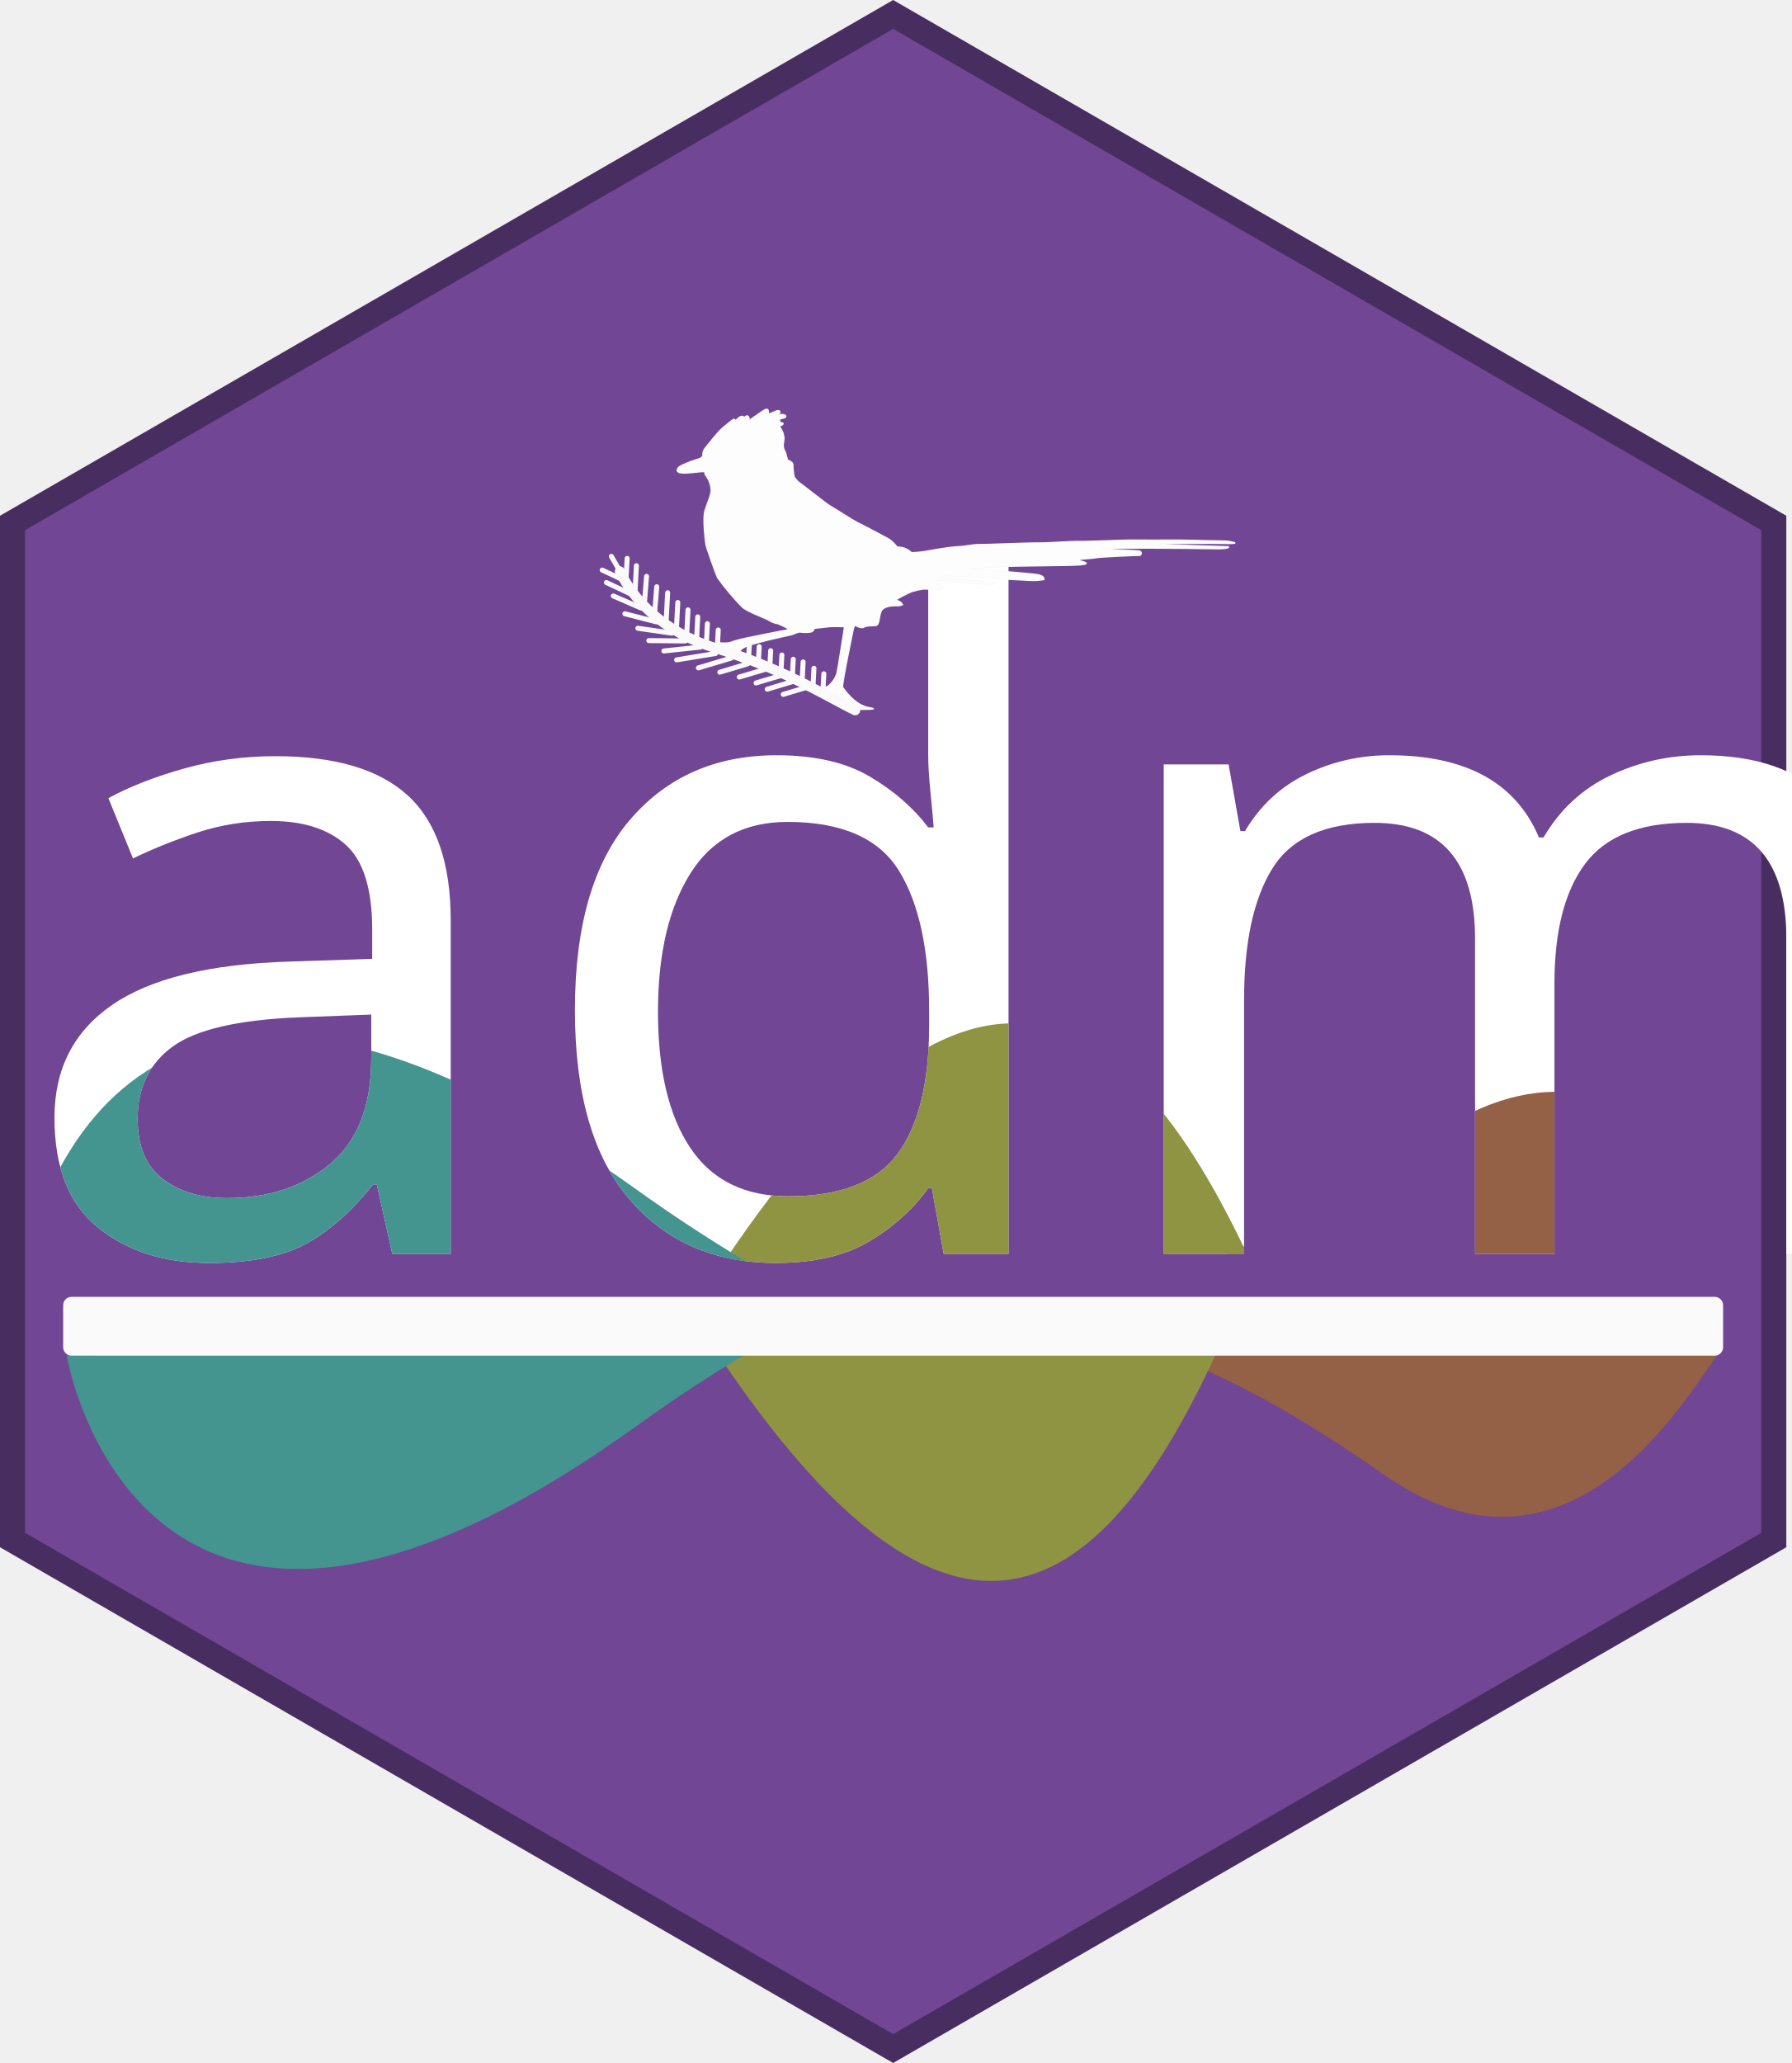
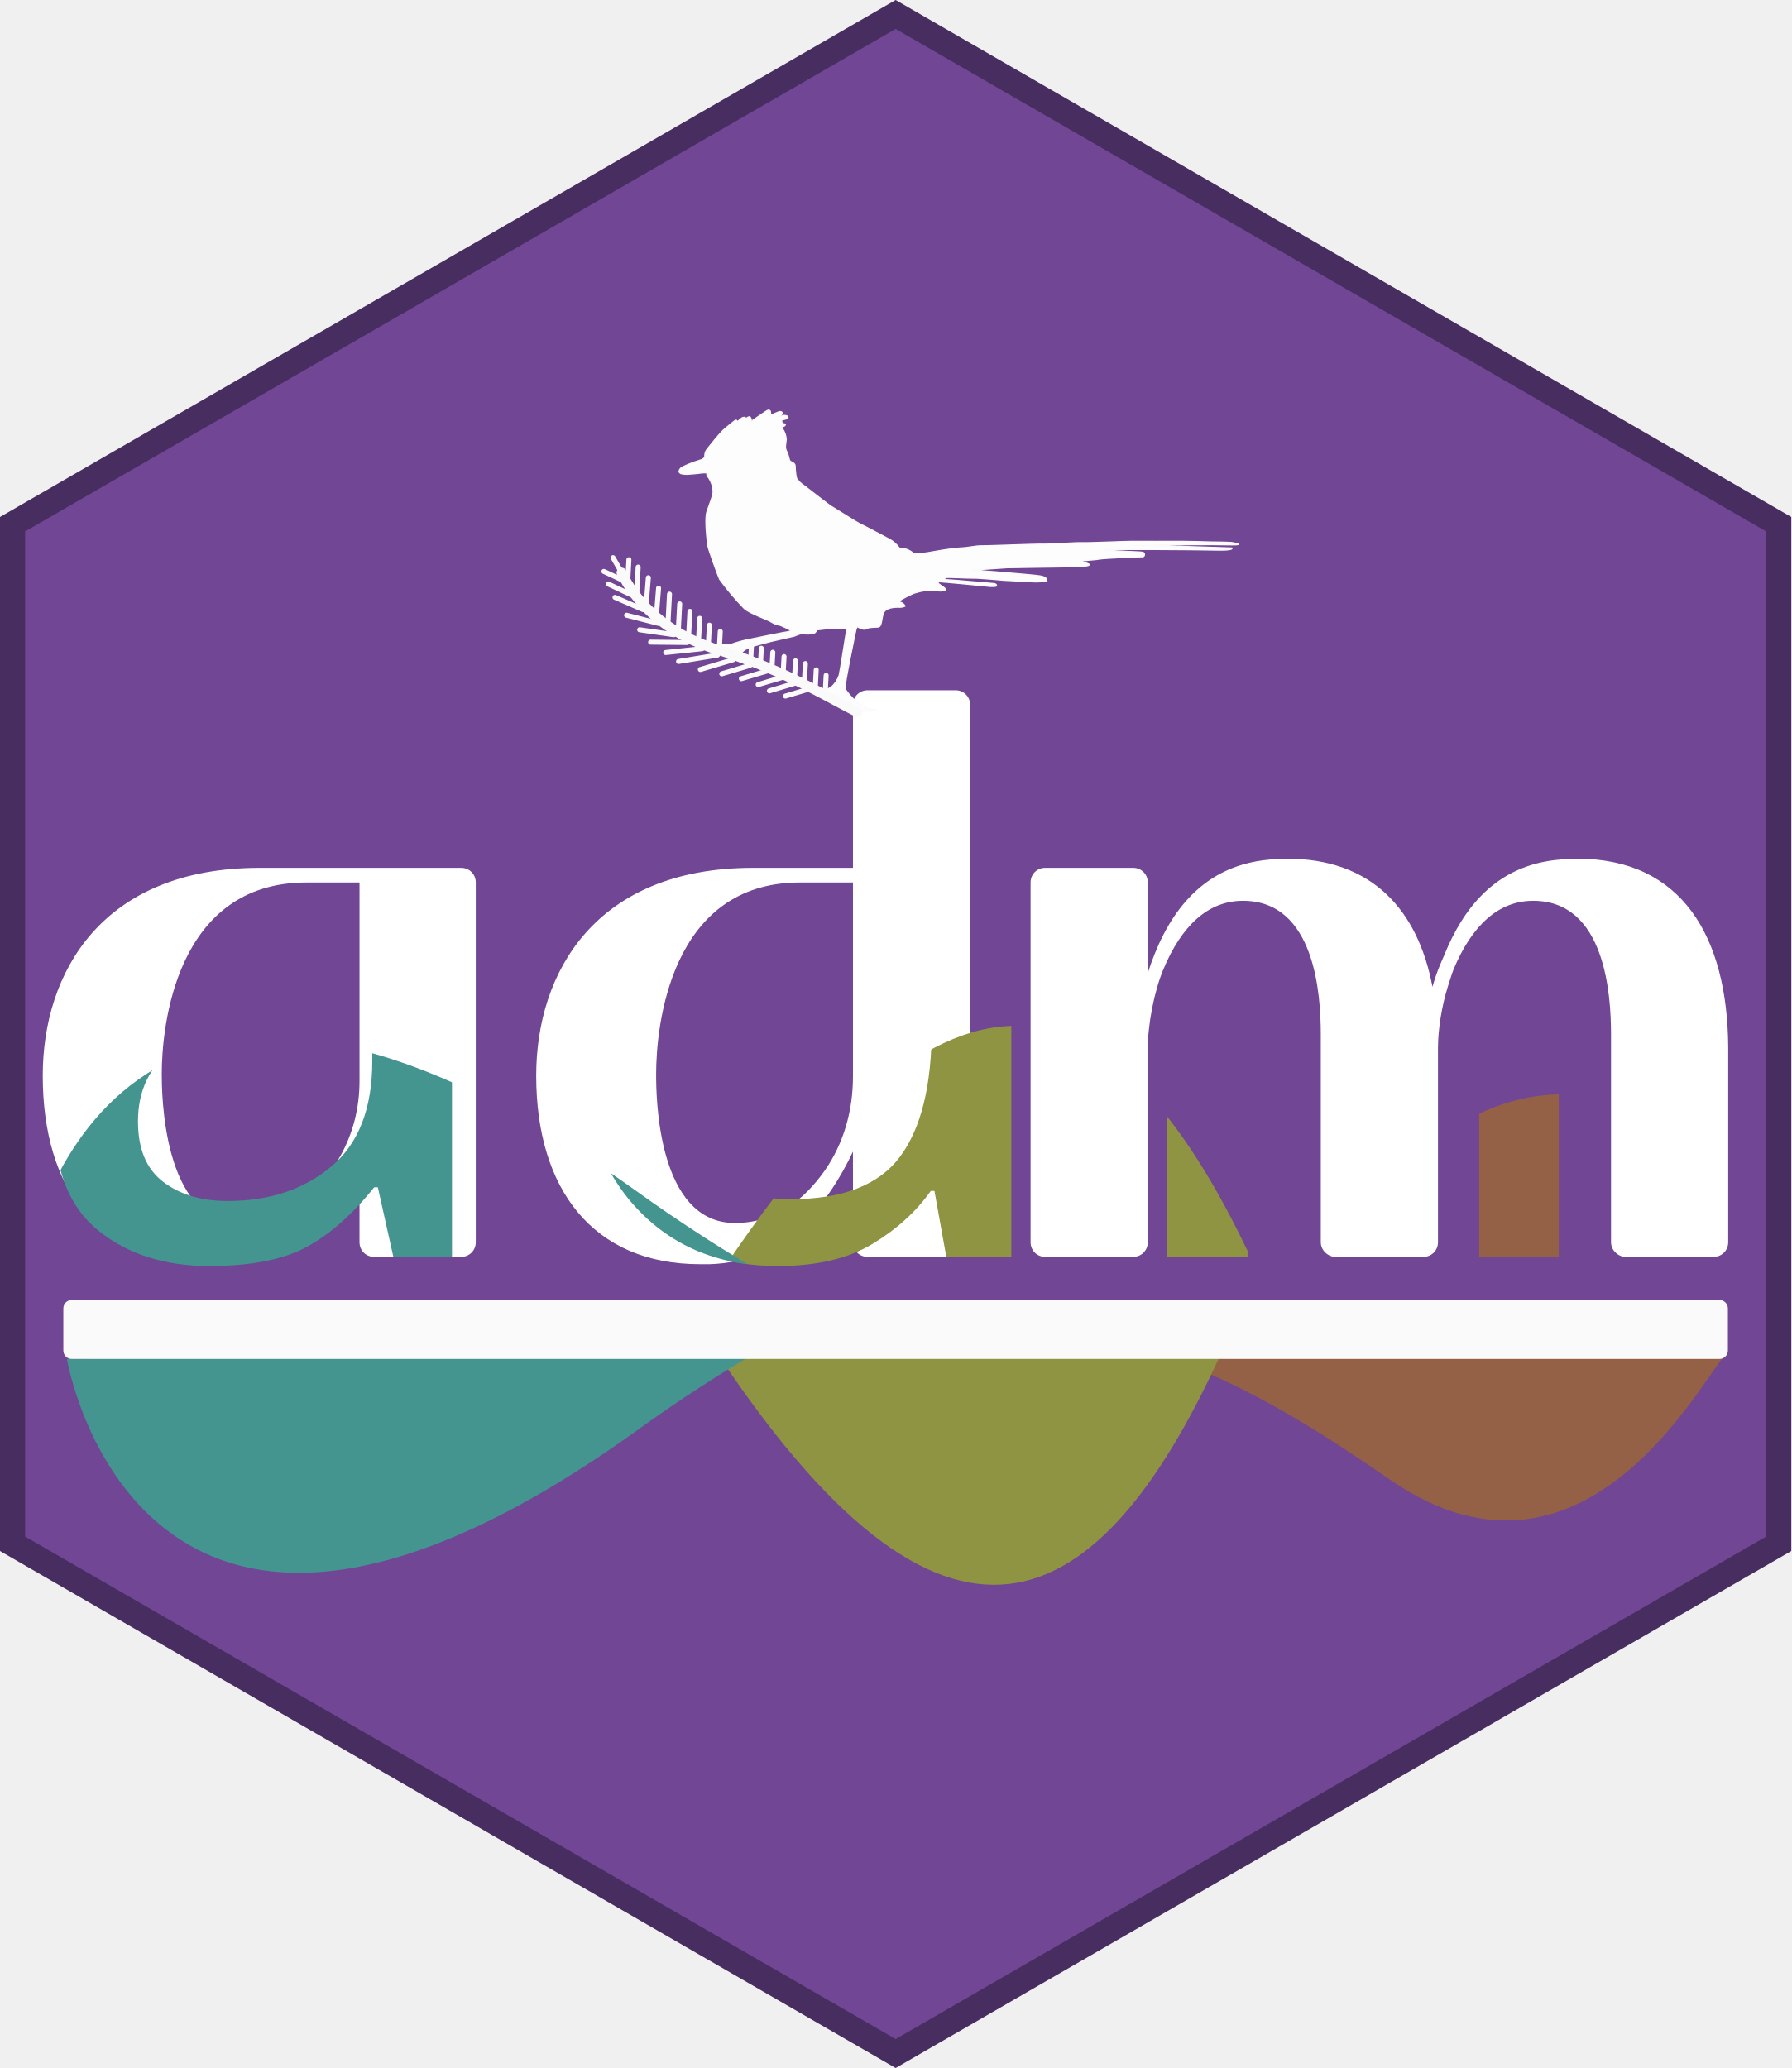
- <svg xmlns="http://www.w3.org/2000/svg" viewBox="0 0 358.27 412.43">
-   <defs>
-     <style>.cls-1,.cls-3{font-size:182.55px;}.cls-1,.cls-3,.cls-4{fill:#fff;font-family:Giahfita;}.cls-2{font-size:12px;}.cls-3{font-weight:400;font-style:normal;}.cls-4{font-size:171.56px;}.cls-5{fill:#714695;stroke:#482e60;stroke-width:5px;}.cls-11,.cls-12,.cls-13,.cls-5{stroke-miterlimit:10;}.cls-6{mask:url(#mask);}.cls-7{fill:#946146;}.cls-8{mask:url(#mask-2);}.cls-9{fill:#8e9442;}.cls-10{fill:#449490;}.cls-11,.cls-13{fill:none;stroke-linecap:round;}.cls-11,.cls-12,.cls-13{stroke:#fafafa;}.cls-12{fill:#fdfdfd;stroke-width:0.25px;}.cls-13{stroke-width:2px;}.cls-14{mask:url(#mask-4);}.cls-15{mask:url(#mask-5);}.cls-16{mask:url(#mask-6);}.cls-17{fill:#fafafa;}.cls-18{filter:url(#luminosity-noclip-3);}.cls-19{filter:url(#luminosity-noclip-2);}.cls-20{filter:url(#luminosity-noclip);}</style>
+ <svg xmlns="http://www.w3.org/2000/svg" width="80.678mm" height="93.156mm" viewBox="0 0 80.678 93.156" version="1.1" id="svg1" xml:space="preserve">
+   <defs id="defs1">
+     <style id="style1">.cls-1,.cls-3{font-size:182.55px;}.cls-1,.cls-3,.cls-4{fill:#fff;font-family:Giahfita;}.cls-2{font-size:12px;}.cls-3{font-weight:400;font-style:normal;}.cls-4{font-size:171.56px;}.cls-5{fill:#714695;stroke:#482e60;stroke-width:5px;}.cls-11,.cls-12,.cls-13,.cls-5{stroke-miterlimit:10;}.cls-6{mask:url(#mask);}.cls-7{fill:#946146;}.cls-8{mask:url(#mask-2);}.cls-9{fill:#8e9442;}.cls-10{fill:#449490;}.cls-11,.cls-13{fill:none;stroke-linecap:round;}.cls-11,.cls-12,.cls-13{stroke:#fafafa;}.cls-12{fill:#fdfdfd;stroke-width:0.25px;}.cls-13{stroke-width:2px;}.cls-14{mask:url(#mask-4);}.cls-15{mask:url(#mask-5);}.cls-16{mask:url(#mask-6);}.cls-17{fill:#fafafa;}.cls-18{filter:url(#luminosity-noclip-3);}.cls-19{filter:url(#luminosity-noclip-2);}.cls-20{filter:url(#luminosity-noclip);}</style>
    <mask id="mask" x="2.5" y="102.8" width="355.77" height="193.5" maskUnits="userSpaceOnUse">
-       <text class="cls-1" transform="translate(2.5 250.66)">adm</text>
+       <text class="cls-1" transform="translate(2.5,250.66)" id="text1">adm</text>
    </mask>
    <mask id="mask-2" x="2.5" y="102.8" width="348.11" height="193.5" maskUnits="userSpaceOnUse">
-       <text class="cls-1" transform="translate(2.5 250.66)">adm</text>
+       <text class="cls-1" transform="translate(2.5,250.66)" id="text2">adm</text>
    </mask>
    <filter id="luminosity-noclip" x="10.2" y="229.86" width="334.35" height="181.85" filterUnits="userSpaceOnUse" color-interpolation-filters="sRGB">
-       <feFlood flood-color="#fff" result="bg" />
-       <feBlend in="SourceGraphic" in2="bg" />
+       <feFlood flood-color="#fff" result="bg" id="feFlood2" />
+       <feBlend in="SourceGraphic" in2="bg" id="feBlend2" mode="normal" />
    </filter>
    <mask id="mask-4" x="10.2" y="229.86" width="334.35" height="181.85" maskUnits="userSpaceOnUse">
-       <g class="cls-20">
-         <text class="cls-4" transform="matrix(1, 0, 0, -1, 10.2, 272.75)">adm</text>
+       <g class="cls-20" id="g3">
+         <text class="cls-4" transform="matrix(1,0,0,-1,10.2,272.75)" id="text3">adm</text>
      </g>
    </mask>
    <filter id="luminosity-noclip-2" x="10.2" y="229.86" width="327.15" height="181.85" filterUnits="userSpaceOnUse" color-interpolation-filters="sRGB">
-       <feFlood flood-color="#fff" result="bg" />
-       <feBlend in="SourceGraphic" in2="bg" />
+       <feFlood flood-color="#fff" result="bg" id="feFlood3" />
+       <feBlend in="SourceGraphic" in2="bg" id="feBlend3" mode="normal" />
    </filter>
    <mask id="mask-5" x="10.2" y="229.86" width="327.15" height="181.85" maskUnits="userSpaceOnUse">
-       <g class="cls-19">
-         <text class="cls-4" transform="matrix(1, 0, 0, -1, 10.2, 272.75)">adm</text>
+       <g class="cls-19" id="g4">
+         <text class="cls-4" transform="matrix(1,0,0,-1,10.2,272.75)" id="text4">adm</text>
      </g>
    </mask>
    <filter id="luminosity-noclip-3" x="10.92" y="229.86" width="325.51" height="181.85" filterUnits="userSpaceOnUse" color-interpolation-filters="sRGB">
-       <feFlood flood-color="#fff" result="bg" />
-       <feBlend in="SourceGraphic" in2="bg" />
+       <feFlood flood-color="#fff" result="bg" id="feFlood4" />
+       <feBlend in="SourceGraphic" in2="bg" id="feBlend4" mode="normal" />
    </filter>
    <mask id="mask-6" x="10.92" y="229.86" width="325.51" height="181.85" maskUnits="userSpaceOnUse">
-       <g class="cls-18">
-         <text class="cls-4" transform="matrix(0.99, 0, 0, -1, 10.92, 272.75)">adm</text>
+       <g class="cls-18" id="g5">
+         <text class="cls-4" transform="matrix(0.99,0,0,-1,10.92,272.75)" id="text5">adm</text>
      </g>
    </mask>
  </defs>
-   <g id="Camada_2" data-name="Camada 2">
-     <g id="Camada_7" data-name="Camada 7">
-       <polygon class="cls-5" points="2.5 104.55 2.5 307.88 178.59 409.54 354.68 307.88 354.68 104.55 178.59 2.89 2.5 104.55" />
-     </g>
-     <g id="Camada_11" data-name="Camada 11">
-       <text class="cls-1" transform="translate(2.5 250.66)">adm</text>
-       <g class="cls-6">
-         <path class="cls-7" d="M239.27,253c17.3-6.25,32.15-15.6,47.29-26.06,43-29.7,68.6,26.33,71.71,26.89" />
+   <g id="layer1" transform="translate(481.8062,1280.848)">
+     <g id="Camada_2-9" data-name="Camada 2" transform="matrix(0.2258751,0,0,0.2258751,-481.8063,-1280.849)">
+       <g id="Camada_7-7" data-name="Camada 7">
+         <path id="polygon5-3" style="fill:#714695;stroke:#482e60;stroke-width:5px;stroke-miterlimit:10" class="cls-5" d="M 178.59,409.54 354.68,307.88 V 104.55 L 178.59,2.89 2.5,104.55 v 203.33 z" />
      </g>
-       <g class="cls-8">
-         <path class="cls-9" d="M140.2,259.26c50.1-78.64,83.35-65.14,110.46-5.73" />
+       <g id="Camada_11-6" data-name="Camada 11">
+         <path d="m 49.289,-77.584 c -31.399,0 -43.264,20.811 -43.264,41.439 C 6.024,-13.509 17.16,1.46 38.701,1.46 h 1.825 c 14.969,-0.365 23.914,-12.413 28.66,-22.454 V -2.921 c 0,1.643 1.278,2.921 2.921,2.921 h 17.342 c 1.643,0 2.921,-1.278 2.921,-2.921 v -71.742 c 0,-1.643 -1.278,-2.921 -2.921,-2.921 z m -3.834,70.829 c -15.699,0 -15.699,-26.47 -15.699,-29.756 0,-9.31 2.738,-38.153 28.843,-38.153 h 10.588 v 39.613 c 0,5.294 -1.278,10.405 -3.834,14.969 -4.016,6.937 -10.405,13.326 -19.898,13.326 z M 170.502,-112.998 c -1.643,0 -2.921,1.278 -2.921,2.921 v 32.494 h -19.898 c -31.399,0 -43.264,20.811 -43.264,41.439 0,22.636 11.318,37.605 32.676,37.605 h 1.825 c 15.152,-0.365 23.914,-12.413 28.66,-22.454 V -2.921 c 0,1.643 1.278,2.921 2.921,2.921 h 17.525 c 1.643,0 2.921,-1.278 2.921,-2.921 v -107.157 c 0,-1.643 -1.278,-2.921 -2.921,-2.921 z M 144.032,-6.754 c -15.517,0 -15.699,-25.374 -15.699,-29.573 v -0.183 c 0,-9.31 2.738,-38.153 28.66,-38.153 h 10.588 v 38.701 c 0,6.754 -1.825,13.326 -5.659,18.803 -4.016,5.659 -9.675,10.405 -17.89,10.405 z M 308.51,-79.227 c -12.961,1.095 -19.35,10.04 -23.001,18.985 -0.365,0.913 -1.46,3.103 -2.373,6.389 -2.921,-15.334 -12.048,-25.557 -29.025,-25.557 -1.095,0 -2.191,0 -3.468,0.183 -14.604,1.278 -20.993,12.413 -24.279,22.636 v -18.072 c 0,-1.643 -1.278,-2.921 -2.921,-2.921 h -17.525 c -1.643,0 -2.921,1.278 -2.921,2.921 V -2.921 c 0,1.643 1.278,2.921 2.921,2.921 h 17.525 c 1.643,0 2.921,-1.278 2.921,-2.921 v -38.518 c 0,-4.929 1.278,-11.501 3.103,-15.882 3.651,-8.762 8.945,-13.691 15.882,-13.691 14.421,0 15.517,18.803 15.517,26.652 V -2.921 c 0,1.643 1.46,2.921 2.921,2.921 h 17.525 c 1.643,0 2.921,-1.278 2.921,-2.921 v -38.701 c 0,-3.651 0.73,-8.397 2.008,-12.413 0.365,-1.095 0.73,-2.373 1.095,-3.286 3.651,-8.762 8.945,-13.691 15.882,-13.691 14.421,0 15.517,18.803 15.517,26.652 V -2.921 c 0,1.643 1.46,2.921 2.921,2.921 h 17.525 c 1.643,0 2.921,-1.278 2.921,-2.921 v -39.066 c -0.183,-21.723 -9.127,-37.423 -30.121,-37.423 -1.095,0 -2.191,0 -3.468,0.183 z" id="text7-1" style="font-size:182.55px;font-family:Giahfita;fill:#ffffff" class="cls-1" transform="translate(2.5,250.66)" aria-label="adm" />
+         <g class="cls-6" mask="url(#mask)" id="g6-2">
+           <path class="cls-7" d="m 239.27,253 c 17.3,-6.25 32.15,-15.6 47.29,-26.06 43,-29.7 68.6,26.33 71.71,26.89" id="path6-9" style="fill:#946146" />
+         </g>
+         <g class="cls-8" mask="url(#mask-2)" id="g7-3">
+           <path class="cls-9" d="m 140.2,259.26 c 50.1,-78.64 83.35,-65.14 110.46,-5.73" id="path7-1" style="fill:#8e9442" />
+         </g>
+         <g class="cls-8" mask="url(#mask-2)" id="g8-9">
+           <path class="cls-10" d="m 5.09,252.51 c 0,0 15.29,-91.09 121.51,-15.18 a 321.66,321.66 0 0 0 28.08,18.09" id="path8-4" style="fill:#449490" />
+         </g>
+         <path id="line8-78" style="fill:none;stroke:#fafafa;stroke-linecap:round;stroke-miterlimit:10" class="cls-11" d="M 158.42,135.54 158.62,131.8" />
+         <path id="line9-4" style="fill:none;stroke:#fafafa;stroke-linecap:round;stroke-miterlimit:10" class="cls-11" d="M 160.38,136.29 160.59,132.34" />
+         <path id="line10-5" style="fill:none;stroke:#fafafa;stroke-linecap:round;stroke-miterlimit:10" class="cls-11" d="m 162.55,137.55 0.2,-3.95" />
+         <path id="line11-0" style="fill:none;stroke:#fafafa;stroke-linecap:round;stroke-miterlimit:10" class="cls-11" d="M 164.52,138.65 164.73,134.7" />
+         <path id="line12-3" style="fill:none;stroke:#fafafa;stroke-linecap:round;stroke-miterlimit:10" class="cls-11" d="m 149.55,132.7 -5.63,1.68" />
+         <path id="line13-6" style="fill:none;stroke:#fafafa;stroke-linecap:round;stroke-miterlimit:10" class="cls-11" d="M 153.46,133.67 147.83,135.35" />
+         <path id="line14-1" style="fill:none;stroke:#fafafa;stroke-linecap:round;stroke-miterlimit:10" class="cls-11" d="M 156.81,134.85 151.18,136.53" />
+         <path id="line15-0" style="fill:none;stroke:#fafafa;stroke-linecap:round;stroke-miterlimit:10" class="cls-11" d="m 159.05,136.09 -5.63,1.69" />
+         <path id="line16-6" style="fill:none;stroke:#fafafa;stroke-linecap:round;stroke-miterlimit:10" class="cls-11" d="m 162.23,137.14 -5.62,1.68" />
+         <path class="cls-12" d="m 135.39,94.11 a 1.16,1.16 0 0 1 0.67,-0.94 c 0.67,-0.37 2.17,-0.94 2.17,-0.94 l 1.73,-0.57 c 0,0 0.59,-0.27 0.58,-0.62 a 2.11,2.11 0 0 1 0.53,-1.54 c 0.52,-0.64 1.39,-1.73 1.54,-1.9 0.15,-0.17 1.23,-1.46 1.58,-1.77 l 0.35,-0.31 c 0,0 1.86,-1.58 2.13,-1.68 0.27,-0.1 0.31,0.18 0.25,0.33 -0.06,0.15 0.79,-0.67 1,-0.8 a 1,1 0 0 1 0.63,-0.13 0.35,0.35 0 0 1 0.17,0.23 c 0,0.06 0.44,-0.32 0.63,-0.34 0.19,-0.02 0.3,0.14 0.36,0.29 a 1.64,1.64 0 0 1 0.1,0.58 c 0,0.1 3.11,-2.2 3.38,-2.19 0.27,0.01 0.32,0.08 0.36,0.13 a 0.78,0.78 0 0 1 0.09,0.38 1.94,1.94 0 0 1 0,0.38 v 0.14 c 0,0 1.58,-0.7 1.7,-0.72 a 1.19,1.19 0 0 1 0.39,0 c 0,0 0.18,0.06 0.2,0.14 a 1,1 0 0 1 -0.06,0.4 c 0,0 -1,0.44 -0.84,0.47 a 9.34,9.34 0 0 0 1.29,-0.27 1.41,1.41 0 0 1 0.68,0.14 0.29,0.29 0 0 1 0,0.46 c -0.21,0.12 -1.15,0.26 -1.15,0.38 0,0.12 0,0.67 0.5,0.7 0.5,0.03 0.12,0.48 -0.2,0.52 -0.32,0.04 -0.25,0.21 -0.14,0.42 a 4.2,4.2 0 0 1 0.76,2.13 c -0.06,0.91 -0.36,1.6 0.09,2.44 0.45,0.84 0.44,1.71 0.69,1.92 0.25,0.21 1,0.34 1,1 a 13.77,13.77 0 0 0 0.25,2.37 5.06,5.06 0 0 0 1.54,1.53 c 1,0.74 5,3.92 5.48,4.17 0.48,0.25 4.91,3.1 5.49,3.36 0.58,0.26 5.32,2.76 6.14,3.21 a 5.7,5.7 0 0 1 1.8,1.61 c 0,0.2 1.14,0.08 1.93,0.52 a 3.73,3.73 0 0 1 1.08,0.75 21.39,21.39 0 0 0 3.56,-0.4 c 0,0 3.76,-0.7 5.65,-0.79 1.89,-0.09 3.09,-0.46 4.15,-0.43 1.06,0.03 10.92,-0.38 12.18,-0.33 1.26,0.05 6.83,-0.36 8,-0.3 1.17,0.06 9.29,-0.3 10,-0.27 0.71,0.03 8.89,0 9.8,0 0.91,0 5.59,0.11 5.88,0.13 0.29,0.02 3.74,0 4.45,0.16 0.71,0.16 2.3,0.46 -1.08,0.39 -3.38,-0.07 -10,0 -10,0 l -9.32,0.15 10.26,0.18 9.84,0.32 c 0,0 0.62,0.5 -3.19,0.4 -3.81,-0.1 -23,-0.22 -22,0 1,0.22 7.06,0.33 7.43,0.46 a 0.43,0.43 0 0 1 0.33,0.42 c 0,0 0,0.47 -0.36,0.45 -0.36,-0.02 -7.92,0.3 -8.71,0.48 -0.79,0.18 -4.51,0.28 -3.29,0.59 1.22,0.31 1.41,0.41 1.33,0.58 -0.08,0.17 -1.17,0.33 -4.32,0.36 -3.15,0.03 -12.07,0.18 -12.07,0.18 l -6.82,0.47 c 0,0 12,0.93 13.43,1.18 1.43,0.25 1.34,0.77 1.35,1 a 12.78,12.78 0 0 1 -2.71,0.17 l -5.92,-0.32 c 0,0 -4.95,-0.45 -5.87,-0.42 -0.92,0.03 -4.78,-0.19 -5.44,-0.14 -0.66,0.05 -0.65,0.47 0.22,0.48 0.87,0.01 8.82,0.75 9.21,0.76 0.39,0.01 0.83,0.57 0,0.55 h -0.82 c 0,0 -10,-1 -10.19,-0.92 -0.19,0.08 -0.27,0.15 -0.07,0.37 0.2,0.22 1.4,0.88 1.38,1.16 -0.02,0.28 -0.86,0.3 -0.95,0.3 -0.09,0 -2.77,-0.13 -3,-0.1 a 14.73,14.73 0 0 0 -2.33,0.54 26.07,26.07 0 0 0 -3,1.54 c 0,0.24 0.58,0.36 0.76,0.5 a 2,2 0 0 1 0.46,0.54 2.5,2.5 0 0 1 -1.36,0.21 c -0.68,0 -2.47,0.07 -2.93,1.13 -0.46,1.06 -0.29,2.75 -1.08,2.83 -0.79,0.08 -1.82,0 -2.32,0.32 -0.5,0.32 -1.43,-0.16 -1.46,-0.19 -0.03,-0.03 -0.47,-0.3 -0.52,0 -0.05,0.3 -0.12,0.32 -0.12,0.32 0,0 -2.42,11.53 -2.19,11.88 0.23,0.35 2.42,3.63 5.27,4.08 2.85,0.45 -2.14,0.35 -2.14,0.35 l -1.61,0.48 -0.92,-1.06 -5.71,-3 2.33,-1.14 a 5.7,5.7 0 0 0 1.63,-2.43 c 0.29,-1.26 1,-6.19 1.16,-7 0.16,-0.81 0.34,-2.16 0.34,-2.27 v -0.11 c 0,0 -2.39,-0.07 -3,0 -0.61,0.07 -3,0.34 -3,0.34 0,0 -0.18,0.71 -0.82,0.75 a 7.19,7.19 0 0 1 -1.94,0 c -0.33,-0.13 -1.69,0.49 -1.69,0.49 0,0 -4.16,0.94 -4.77,1.09 -0.61,0.15 -3.23,0.87 -3.46,0.92 -0.23,0.05 -3.28,1.06 -1.85,2 a 14.39,14.39 0 0 0 2.32,1.27 l -1.57,0.42 -8.12,-3.08 2.75,-1 a 7.48,7.48 0 0 0 2.2,0 22.73,22.73 0 0 1 3.29,-0.91 c 1.56,-0.34 6.77,-1.37 6.77,-1.37 0,0 2,-0.27 1.74,-0.49 a 20.82,20.82 0 0 0 -2.1,-1 4.93,4.93 0 0 1 -1.75,-0.64 c -0.49,-0.41 -4.5,-1.76 -5.47,-2.76 a 51.66,51.66 0 0 1 -4.88,-5.8 c -0.41,-0.9 -2.23,-6 -2.33,-6.62 -0.1,-0.62 -0.7,-5.34 -0.19,-6.83 0.51,-1.49 1.32,-3.51 1.23,-4.11 a 5.24,5.24 0 0 0 -0.81,-2.54 c -0.63,-0.78 -0.39,-0.8 -0.4,-1 -0.01,-0.2 -1,-0.1 -1,-0.1 0,0 -1.66,0.21 -2.33,0.23 a 5.29,5.29 0 0 1 -1.87,-0.08 1.26,1.26 0 0 1 -0.4,-0.35 z" id="path16-3" style="fill:#fdfdfd;stroke:#fafafa;stroke-width:0.25px;stroke-miterlimit:10" />
+         <path class="cls-13" d="m 171,142 c -4.69,-2.2 -14,-8.21 -27.85,-12.41 -10.86,-3.3 -16.58,-9.92 -19.21,-15.37" id="path17-20" style="fill:none;stroke:#fafafa;stroke-width:2px;stroke-linecap:round;stroke-miterlimit:10" />
+         <path id="line17-6" style="fill:none;stroke:#fafafa;stroke-linecap:round;stroke-miterlimit:10" class="cls-11" d="m 126.96,118.59 0.29,-5.49" />
+         <path id="line18-1" style="fill:none;stroke:#fafafa;stroke-linecap:round;stroke-miterlimit:10" class="cls-11" d="m 128.9,120.02 0.38,-4.8" />
+         <path id="line19-5" style="fill:none;stroke:#fafafa;stroke-linecap:round;stroke-miterlimit:10" class="cls-11" d="m 130.92,122.31 0.4,-5.01" />
+         <path id="line20-5" style="fill:none;stroke:#fafafa;stroke-linecap:round;stroke-miterlimit:10" class="cls-11" d="M 133.21,123.99 133.5,118.5" />
+         <path id="line21-4" style="fill:none;stroke:#fafafa;stroke-linecap:round;stroke-miterlimit:10" class="cls-11" d="M 135.24,125.93 135.53,120.44" />
+         <path id="line22-7" style="fill:none;stroke:#fafafa;stroke-linecap:round;stroke-miterlimit:10" class="cls-11" d="m 137.28,127.42 0.29,-5.49" />
+         <path id="line23-65" style="fill:none;stroke:#fafafa;stroke-linecap:round;stroke-miterlimit:10" class="cls-11" d="m 139.28,127.87 0.24,-4.55" />
+         <path id="line24-6" style="fill:none;stroke:#fafafa;stroke-linecap:round;stroke-miterlimit:10" class="cls-11" d="M 141.24,128.62 141.45,124.68" />
+         <path id="line25-93" style="fill:none;stroke:#fafafa;stroke-linecap:round;stroke-miterlimit:10" class="cls-11" d="m 143.41,129.88 0.21,-3.94" />
+         <path id="line26-7" style="fill:none;stroke:#fafafa;stroke-linecap:round;stroke-miterlimit:10" class="cls-11" d="m 153.9,133.81 0.2,-3.72" />
+         <path id="line27-4" style="fill:none;stroke:#fafafa;stroke-linecap:round;stroke-miterlimit:10" class="cls-11" d="m 156.14,134.61 0.2,-3.66" />
+         <path id="line28-5" style="fill:none;stroke:#fafafa;stroke-linecap:round;stroke-miterlimit:10" class="cls-11" d="m 151.61,133.01 0.2,-3.72" />
+         <path id="line29-2" style="fill:none;stroke:#fafafa;stroke-linecap:round;stroke-miterlimit:10" class="cls-11" d="m 149.67,132.08 0.19,-3.72" />
+         <path id="line30-5" style="fill:none;stroke:#fafafa;stroke-linecap:round;stroke-miterlimit:10" class="cls-11" d="m 126.22,118.79 -4.97,-2.33" />
+         <path id="line31-4" style="fill:none;stroke:#fafafa;stroke-linecap:round;stroke-miterlimit:10" class="cls-11" d="M 128.24,121.58 122.63,119.14" />
+         <path id="line32-74" style="fill:none;stroke:#fafafa;stroke-linecap:round;stroke-miterlimit:10" class="cls-11" d="m 131.3,124.33 -6.36,-1.63" />
+         <path id="line33-4" style="fill:none;stroke:#fafafa;stroke-linecap:round;stroke-miterlimit:10" class="cls-11" d="M 134.35,126.58 127.55,125.6" />
+         <path id="line34-3" style="fill:none;stroke:#fafafa;stroke-linecap:round;stroke-miterlimit:10" class="cls-11" d="m 137.03,128.14 -7.3,-0.07" />
+         <path id="line35-0" style="fill:none;stroke:#fafafa;stroke-linecap:round;stroke-miterlimit:10" class="cls-11" d="m 140.04,129.37 -7.3,0.77" />
+         <path id="line36-7" style="fill:none;stroke:#fafafa;stroke-linecap:round;stroke-miterlimit:10" class="cls-11" d="M 143.06,130.65 135.3,131.92" />
+         <path id="line37-8" style="fill:none;stroke:#fafafa;stroke-linecap:round;stroke-miterlimit:10" class="cls-11" d="m 146.25,131.55 -6.6,1.97" />
+         <path id="line38-6" style="fill:none;stroke:#fafafa;stroke-linecap:round;stroke-miterlimit:10" class="cls-11" d="m 125.39,116.3 -4.98,-2.33" />
+         <path id="line39-8" style="fill:none;stroke:#fafafa;stroke-linecap:round;stroke-miterlimit:10" class="cls-11" d="m 125.11,117.11 0.29,-5.48" />
+         <path id="line40-8" style="fill:none;stroke:#fafafa;stroke-linecap:round;stroke-miterlimit:10" class="cls-11" d="m 124.99,115.98 -2.75,-4.76" />
+         <g class="cls-14" mask="url(#mask-4)" id="g40-4">
+           <path class="cls-7" d="m 232.71,270.59 c 16.26,5.88 30.22,14.67 44.45,24.5 40.37,27.9 64.46,-24.75 67.39,-25.28" id="path40-3" style="fill:#946146" />
+         </g>
+         <g class="cls-15" mask="url(#mask-5)" id="g41-1">
+           <path class="cls-9" d="m 139.61,264.67 c 47.09,73.91 78.33,61.23 103.81,5.39" id="path41-49" style="fill:#8e9442" />
+         </g>
+         <g class="cls-16" mask="url(#mask-6)" id="g42-2">
+           <path class="cls-10" d="m 13.34,271 c 0,0 14.29,85.62 113.66,14.29 a 299.77,299.77 0 0 1 26.26,-17" id="path42-06" style="fill:#449490" />
+         </g>
+         <path id="rect42-8" style="fill:#fafafa" class="cls-17" d="m 14.31,259.26 h 328.55 c 0.931,0 1.68,0.749 1.68,1.68 v 8.4 c 0,0.931 -0.749,1.68 -1.68,1.68 H 14.31 c -0.931,0 -1.68,-0.749 -1.68,-1.68 v -8.4 c 0,-0.931 0.749,-1.68 1.68,-1.68 z" />
      </g>
-       <g class="cls-8">
-         <path class="cls-10" d="M5.09,252.51s15.29-91.09,121.51-15.18a321.66,321.66,0,0,0,28.08,18.09" />
-       </g>
-       <line class="cls-11" x1="158.42" y1="135.54" x2="158.62" y2="131.8" />
-       <line class="cls-11" x1="160.38" y1="136.29" x2="160.59" y2="132.34" />
-       <line class="cls-11" x1="162.55" y1="137.55" x2="162.75" y2="133.6" />
-       <line class="cls-11" x1="164.52" y1="138.65" x2="164.73" y2="134.7" />
-       <line class="cls-11" x1="149.55" y1="132.7" x2="143.92" y2="134.38" />
-       <line class="cls-11" x1="153.46" y1="133.67" x2="147.83" y2="135.35" />
-       <line class="cls-11" x1="156.81" y1="134.85" x2="151.18" y2="136.53" />
-       <line class="cls-11" x1="159.05" y1="136.09" x2="153.42" y2="137.78" />
-       <line class="cls-11" x1="162.23" y1="137.14" x2="156.61" y2="138.82" />
-       <path class="cls-12" d="M135.39,94.11a1.16,1.16,0,0,1,.67-.94c.67-.37,2.17-.94,2.17-.94l1.73-.57s.59-.27.58-.62a2.11,2.11,0,0,1,.53-1.54c.52-.64,1.39-1.73,1.54-1.9s1.23-1.46,1.58-1.77l.35-.31s1.86-1.58,2.13-1.68.31.18.25.33.79-.67,1-.8a1,1,0,0,1,.63-.13.35.35,0,0,1,.17.23c0,.06.44-.32.63-.34s.3.14.36.29a1.64,1.64,0,0,1,.1.58c0,.1,3.11-2.2,3.38-2.19s.32.08.36.13a.78.78,0,0,1,.09.38,1.94,1.94,0,0,1,0,.38l0,.14s1.58-.7,1.7-.72a1.19,1.19,0,0,1,.39,0s.18.06.2.14a1,1,0,0,1-.06.4s-1,.44-.84.47a9.34,9.34,0,0,0,1.29-.27A1.41,1.41,0,0,1,157,83a.29.29,0,0,1,0,.46c-.21.12-1.15.26-1.15.38s0,.67.5.7.12.48-.2.52-.25.21-.14.42a4.2,4.2,0,0,1,.76,2.13c-.06.91-.36,1.6.09,2.44s.44,1.71.69,1.92,1,.34,1,1a13.77,13.77,0,0,0,.25,2.37,5.06,5.06,0,0,0,1.54,1.53c1,.74,5,3.92,5.48,4.17s4.91,3.1,5.49,3.36,5.32,2.76,6.14,3.21a5.7,5.7,0,0,1,1.8,1.61c0,.2,1.14.08,1.93.52a3.73,3.73,0,0,1,1.08.75,21.39,21.39,0,0,0,3.56-.4s3.76-.7,5.65-.79,3.09-.46,4.15-.43,10.92-.38,12.18-.33,6.83-.36,8-.3,9.29-.3,10-.27,8.89,0,9.8,0,5.59.11,5.88.13,3.74,0,4.45.16,2.3.46-1.08.39-10,0-10,0l-9.32.15,10.26.18,9.84.32s.62.5-3.19.4-23-.22-22,0,7.06.33,7.43.46a.43.43,0,0,1,.33.42s0,.47-.36.45-7.92.3-8.71.48-4.51.28-3.29.59,1.41.41,1.33.58-1.17.33-4.32.36-12.07.18-12.07.18l-6.82.47s12,.93,13.43,1.18,1.34.77,1.35,1a12.78,12.78,0,0,1-2.71.17l-5.92-.32s-4.95-.45-5.87-.42-4.78-.19-5.44-.14-.65.47.22.48,8.82.75,9.21.76.83.57,0,.55h-.82s-10-1-10.19-.92-.27.15-.07.37,1.4.88,1.38,1.16-.86.3-.95.3-2.77-.13-3-.1a14.73,14.73,0,0,0-2.33.54,26.07,26.07,0,0,0-3,1.54c0,.24.58.36.76.5a2,2,0,0,1,.46.54,2.5,2.5,0,0,1-1.36.21c-.68,0-2.47.07-2.93,1.13s-.29,2.75-1.08,2.83-1.82,0-2.32.32-1.43-.16-1.46-.19-.47-.3-.52,0-.12.32-.12.32-2.42,11.53-2.19,11.88,2.42,3.63,5.27,4.08-2.14.35-2.14.35l-1.61.48-.92-1.06-5.71-3,2.33-1.14a5.7,5.7,0,0,0,1.63-2.43c.29-1.26,1-6.19,1.16-7s.34-2.16.34-2.27v-.11s-2.39-.07-3,0-3,.34-3,.34-.18.71-.82.75a7.19,7.19,0,0,1-1.94,0c-.33-.13-1.69.49-1.69.49s-4.16.94-4.77,1.09-3.23.87-3.46.92-3.28,1.06-1.85,2a14.39,14.39,0,0,0,2.32,1.27l-1.57.42-8.12-3.08,2.75-1a7.48,7.48,0,0,0,2.2,0,22.73,22.73,0,0,1,3.29-.91c1.56-.34,6.77-1.37,6.77-1.37s2-.27,1.74-.49a20.82,20.82,0,0,0-2.1-1,4.93,4.93,0,0,1-1.75-.64c-.49-.41-4.5-1.76-5.47-2.76a51.66,51.66,0,0,1-4.88-5.8c-.41-.9-2.23-6-2.33-6.62s-.7-5.34-.19-6.83,1.32-3.51,1.23-4.11a5.24,5.24,0,0,0-.81-2.54c-.63-.78-.39-.8-.4-1s-1-.1-1-.1-1.66.21-2.33.23a5.29,5.29,0,0,1-1.87-.08A1.26,1.26,0,0,1,135.39,94.11Z" />
-       <path class="cls-13" d="M171,142c-4.69-2.2-14-8.21-27.85-12.41-10.86-3.3-16.58-9.92-19.21-15.37" />
-       <line class="cls-11" x1="126.96" y1="118.59" x2="127.25" y2="113.1" />
-       <line class="cls-11" x1="128.9" y1="120.02" x2="129.28" y2="115.22" />
-       <line class="cls-11" x1="130.92" y1="122.31" x2="131.32" y2="117.3" />
-       <line class="cls-11" x1="133.21" y1="123.99" x2="133.5" y2="118.5" />
-       <line class="cls-11" x1="135.24" y1="125.93" x2="135.53" y2="120.44" />
-       <line class="cls-11" x1="137.28" y1="127.42" x2="137.57" y2="121.93" />
-       <line class="cls-11" x1="139.28" y1="127.87" x2="139.52" y2="123.32" />
-       <line class="cls-11" x1="141.24" y1="128.62" x2="141.45" y2="124.68" />
-       <line class="cls-11" x1="143.41" y1="129.88" x2="143.62" y2="125.94" />
-       <line class="cls-11" x1="153.9" y1="133.81" x2="154.1" y2="130.09" />
-       <line class="cls-11" x1="156.14" y1="134.61" x2="156.34" y2="130.95" />
-       <line class="cls-11" x1="151.61" y1="133.01" x2="151.81" y2="129.29" />
-       <line class="cls-11" x1="149.67" y1="132.08" x2="149.86" y2="128.36" />
-       <line class="cls-11" x1="126.22" y1="118.79" x2="121.25" y2="116.46" />
-       <line class="cls-11" x1="128.24" y1="121.58" x2="122.63" y2="119.14" />
-       <line class="cls-11" x1="131.3" y1="124.33" x2="124.94" y2="122.7" />
-       <line class="cls-11" x1="134.35" y1="126.58" x2="127.55" y2="125.6" />
-       <line class="cls-11" x1="137.03" y1="128.14" x2="129.73" y2="128.07" />
-       <line class="cls-11" x1="140.04" y1="129.37" x2="132.74" y2="130.14" />
-       <line class="cls-11" x1="143.06" y1="130.65" x2="135.3" y2="131.92" />
-       <line class="cls-11" x1="146.25" y1="131.55" x2="139.65" y2="133.52" />
-       <line class="cls-11" x1="125.39" y1="116.3" x2="120.41" y2="113.97" />
-       <line class="cls-11" x1="125.11" y1="117.11" x2="125.4" y2="111.63" />
-       <line class="cls-11" x1="124.99" y1="115.98" x2="122.24" y2="111.22" />
-       <g class="cls-14">
-         <path class="cls-7" d="M232.71,270.59c16.26,5.88,30.22,14.67,44.45,24.5,40.37,27.9,64.46-24.75,67.39-25.28" />
-       </g>
-       <g class="cls-15">
-         <path class="cls-9" d="M139.61,264.67c47.09,73.91,78.33,61.23,103.81,5.39" />
-       </g>
-       <g class="cls-16">
-         <path class="cls-10" d="M13.34,271S27.63,356.62,127,285.29a299.77,299.77,0,0,1,26.26-17" />
-       </g>
-       <rect class="cls-17" x="12.63" y="259.26" width="331.91" height="11.76" rx="1.68" />
    </g>
  </g>
</svg>
